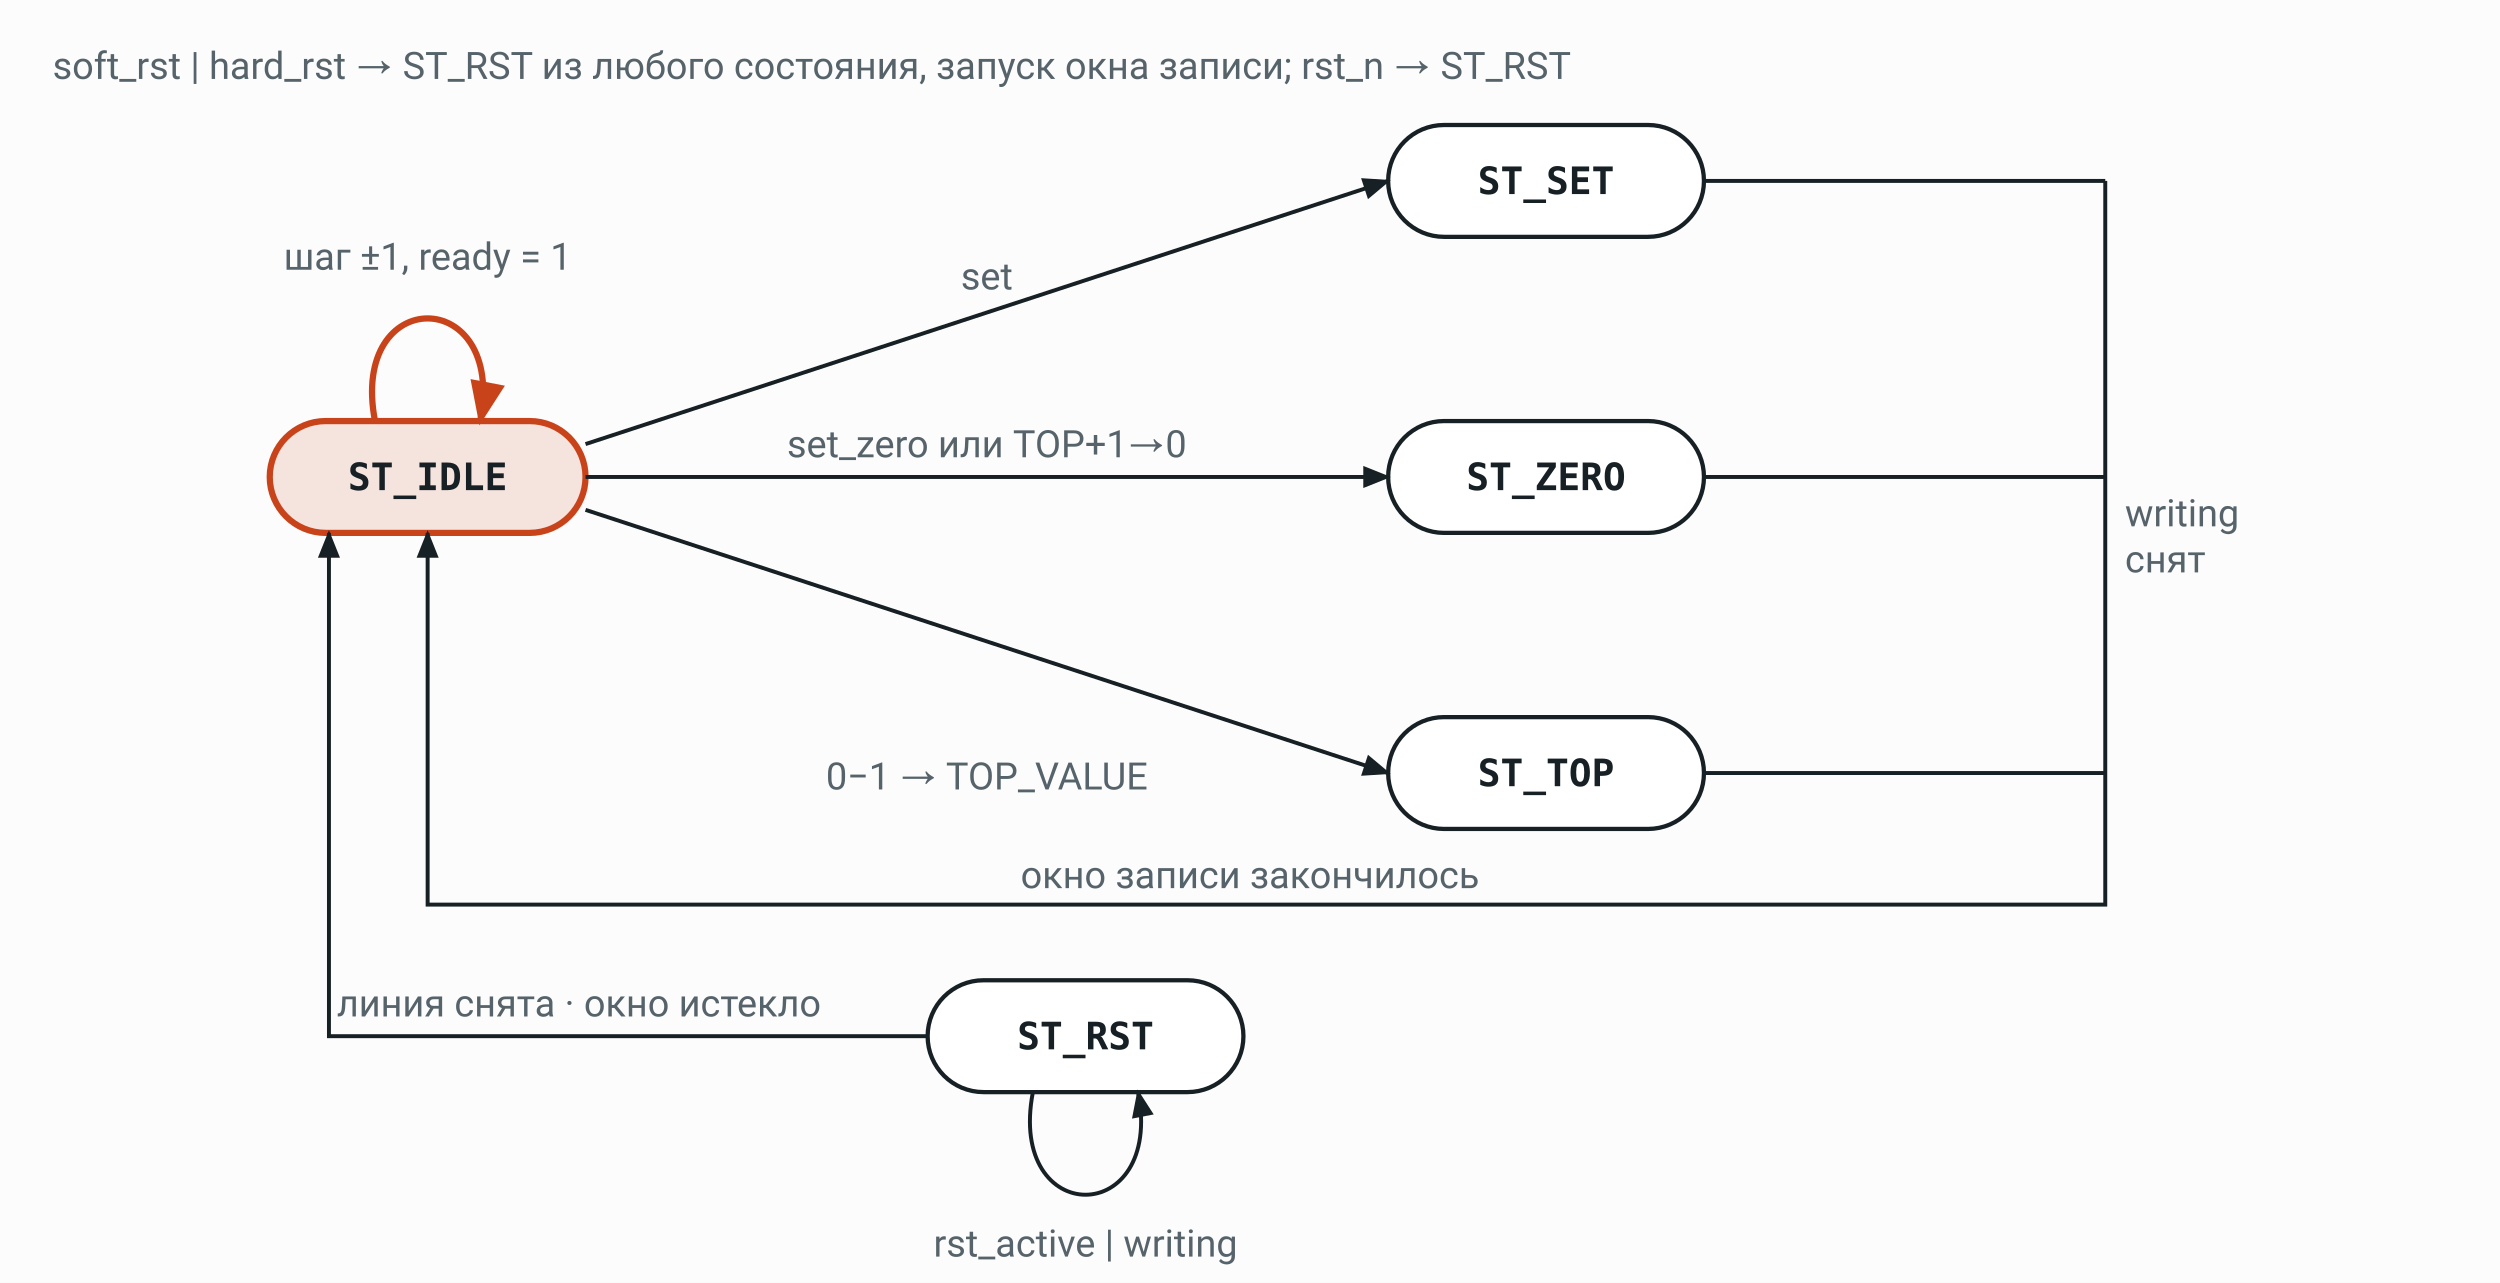
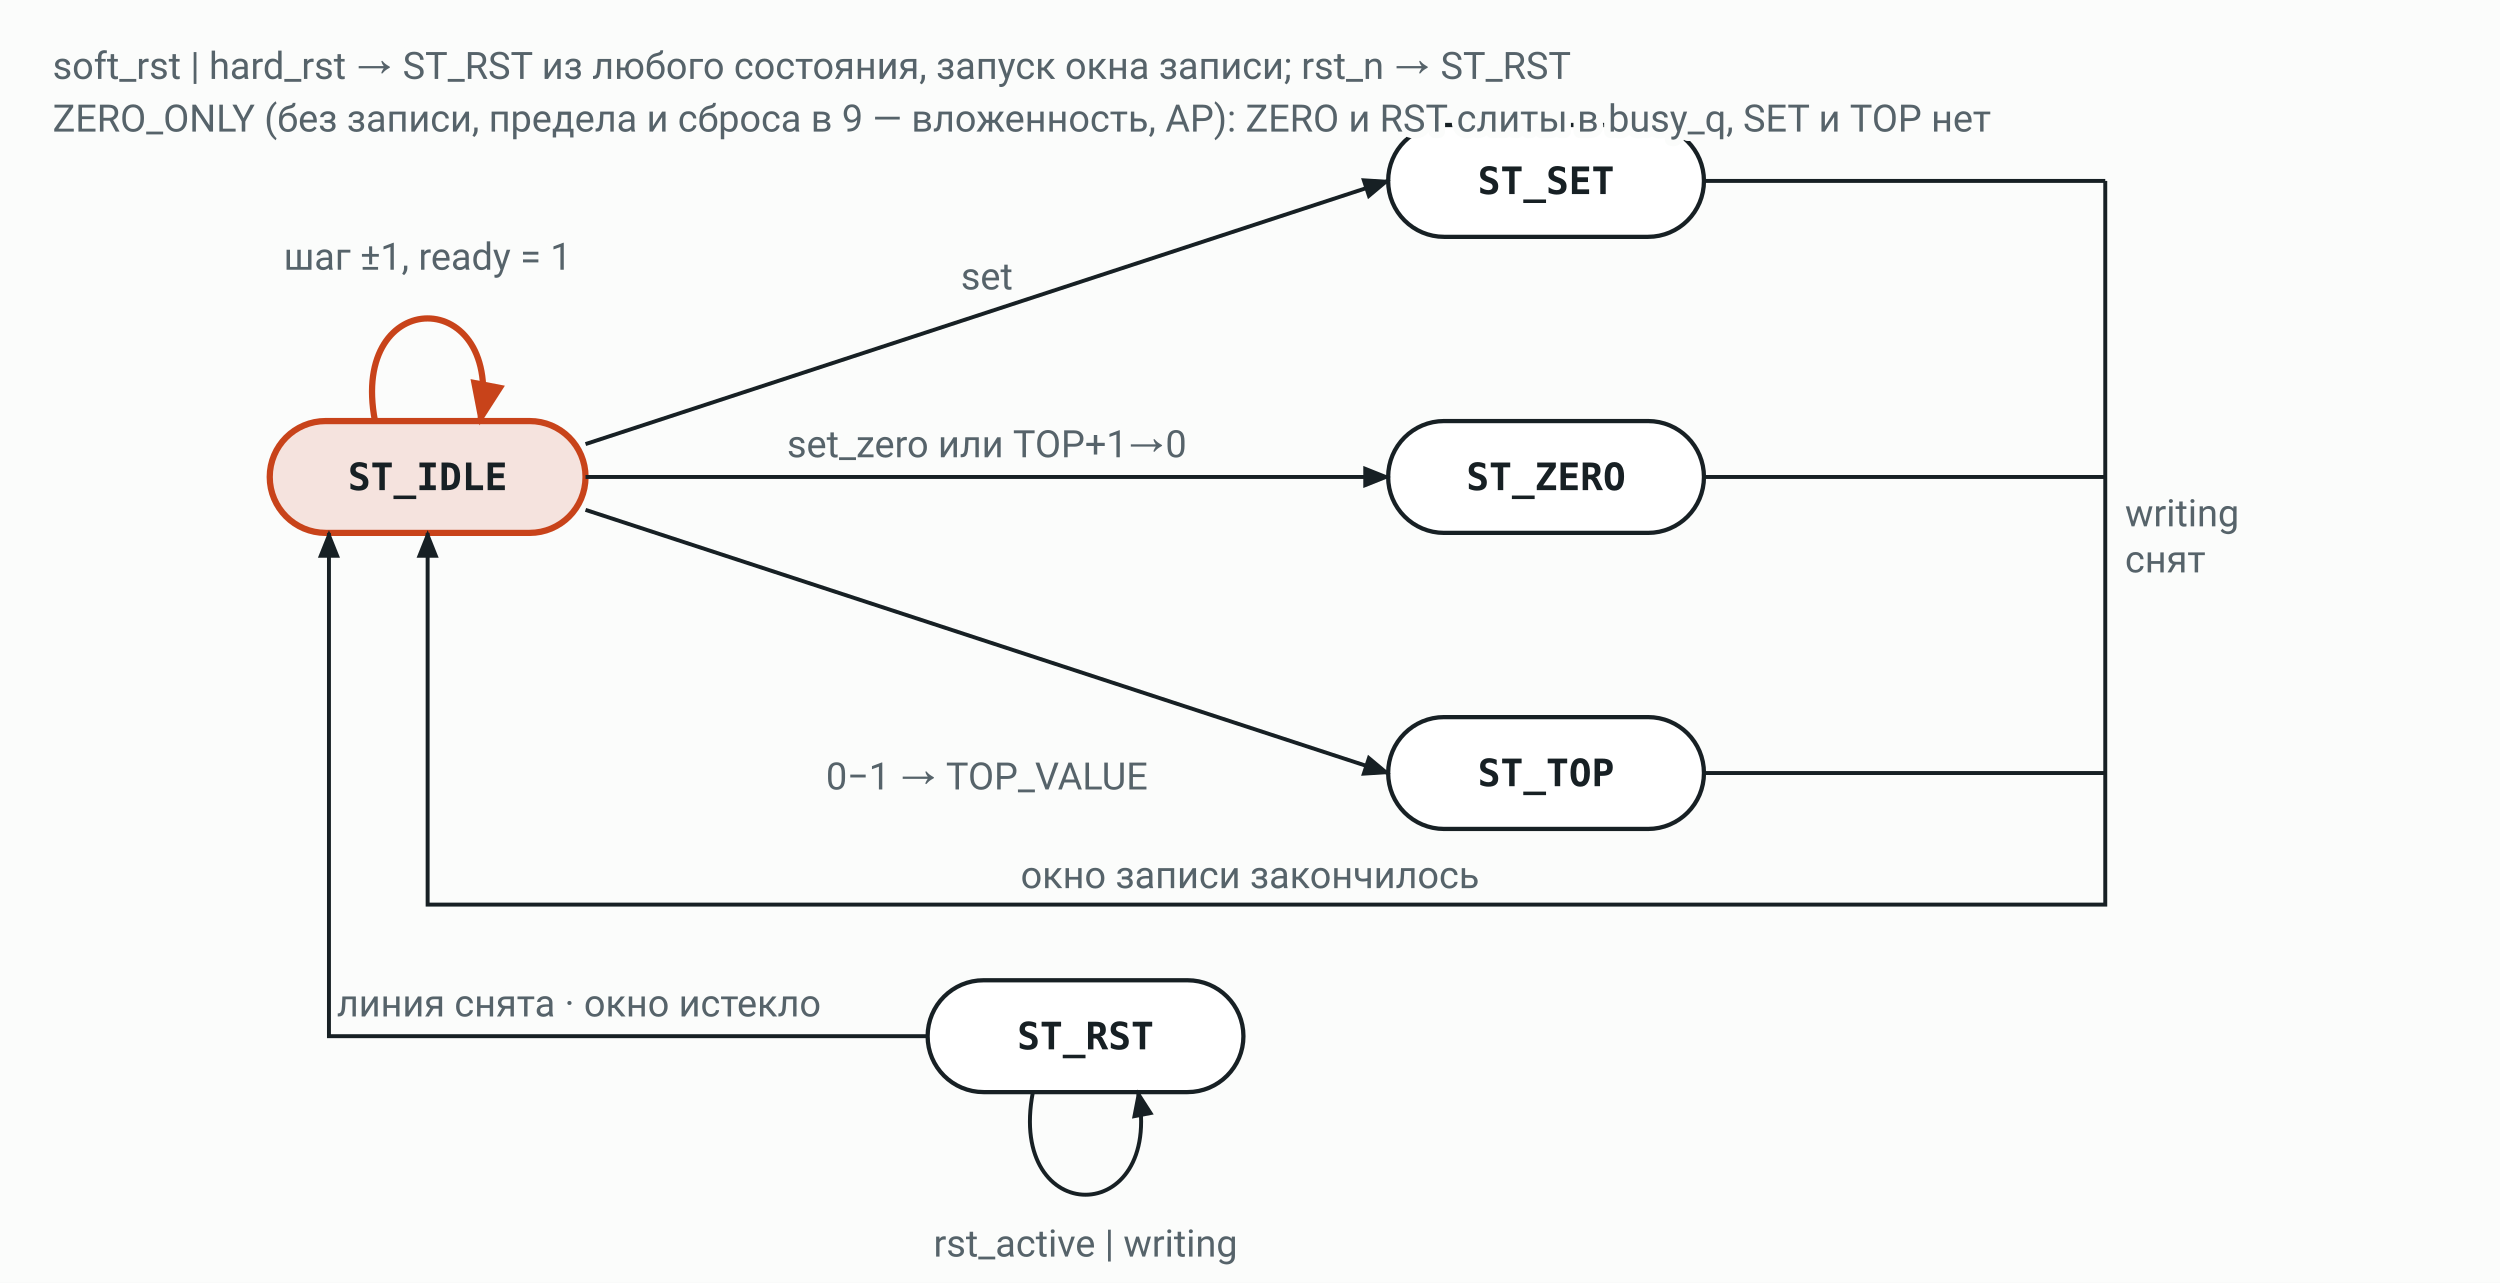
<svg xmlns="http://www.w3.org/2000/svg" viewBox="0 0 760 390" width="760" height="390" class="dg" role="img" aria-label="Автомат счётчика: шаг выполняется в состоянии IDLE без снятия ready, операции записи уходят в SET, ZERO или TOP на время окна записи, линии сброса — в RST до снятия линии и конца окна.">
  <style>
.dg { color: #172024; display: block; height: auto; color: #172024; }
.dg text { fill: currentColor; font-family: "PT Sans", "Segoe UI", Roboto, Helvetica, Arial, sans-serif; font-size: 11px; }
.dg .tt { font-family: "PT Sans Narrow", "Arial Narrow", "Roboto Condensed", Arial, sans-serif; font-weight: 700; font-size: 14px; letter-spacing: 0.02em; }
.dg .tm { font-family: "JetBrains Mono", "DejaVu Sans Mono", Consolas, "Liberation Mono", monospace; font-size: 10.5px; }
.dg .tl { fill: #56636a; font-size: 11.5px; }
.dg .tp { font-family: "JetBrains Mono", "DejaVu Sans Mono", Consolas, "Liberation Mono", monospace; font-size: 11px; }
.dg .tpi { font-family: "JetBrains Mono", "DejaVu Sans Mono", Consolas, "Liberation Mono", monospace; font-size: 10px; fill: #56636a; }
.dg .tn { fill: #56636a; font-size: 10.5px; }
.dg .tg { font-family: "JetBrains Mono", "DejaVu Sans Mono", Consolas, "Liberation Mono", monospace; font-size: 13px; font-weight: 700; }
.dg .ts { font-family: "JetBrains Mono", "DejaVu Sans Mono", Consolas, "Liberation Mono", monospace; font-size: 11.5px; font-weight: 600; }
.dg .tf { font-family: "PT Sans Narrow", "Arial Narrow", "Roboto Condensed", Arial, sans-serif; font-size: 13px; letter-spacing: 0.03em; fill: #56636a; }
.dg .tk { font-family: "PT Sans Narrow", "Arial Narrow", "Roboto Condensed", Arial, sans-serif; font-weight: 700; font-size: 14px; }
.dg .ti { font-family: "JetBrains Mono", "DejaVu Sans Mono", Consolas, "Liberation Mono", monospace; font-size: 8.5px; fill: #56636a; }
.dg .tnum { font-family: "JetBrains Mono", "DejaVu Sans Mono", Consolas, "Liberation Mono", monospace; font-size: 11px; font-weight: 700; fill: #c8431a; }
.dg .tacc { fill: #c8431a; font-weight: 700; font-size: 11.5px; }
.dg .blk { fill: #ffffff; stroke: currentColor; stroke-width: 1.2; }
.dg .blk-opt { fill: #ffffff; stroke: currentColor; stroke-width: 1.2; stroke-dasharray: 6 3; }
.dg .blk-acc { fill: rgba(200, 67, 26, 0.13); stroke: #c8431a; stroke-width: 1.6; }
.dg .frame { fill: none; stroke: #56636a; stroke-width: 1; stroke-dasharray: 2 4; }
.dg .w { fill: none; stroke: currentColor; stroke-width: 1.2; }
.dg .wd { fill: none; stroke: currentColor; stroke-width: 1.2; stroke-dasharray: 5 3; }
.dg .wacc { fill: none; stroke: #c8431a; stroke-width: 1.9; }
.dg .wbus { fill: none; stroke: currentColor; stroke-width: 3.2; }
.dg .wthin { fill: none; stroke: #56636a; stroke-width: 1; }
.dg .wv { fill: none; stroke: currentColor; stroke-width: 1.6; }
.dg .wvacc { fill: none; stroke: #c8431a; stroke-width: 2.1; }
.dg .grid { stroke: #c6cfcd; stroke-width: 1; }
.dg .ah { fill: currentColor; }
.dg .ahg { fill: #c8431a; }
.dg .ahw { fill: #a4126e; }
.dg .wwarn { fill: none; stroke: #a4126e; stroke-width: 1.8; stroke-dasharray: 6 3; }
.dg .twarn { fill: #a4126e; font-weight: 700; font-size: 11.5px; }
.dg .tl, .dg .tn, .dg .tacc, .dg .twarn { paint-order: stroke; stroke: #fbfcfb; stroke-width: 4px; stroke-linejoin: round; }
.dg .dot { fill: currentColor; }
.dg .dot-acc { fill: #c8431a; }
.dg .inv { fill: #ffffff; stroke: currentColor; stroke-width: 1.2; }
.dg .st { fill: #ffffff; stroke: currentColor; stroke-width: 1.3; }
.dg .st-acc { fill: rgba(200, 67, 26, 0.13); stroke: #c8431a; stroke-width: 1.9; }
.dg .st-dim { fill: #e3e9e8; stroke: #56636a; stroke-width: 1.1; stroke-dasharray: 4 3; }
.dg .anode { fill: #e3e9e8; stroke: #56636a; stroke-width: 1; }
.dg .kmain { fill: #ffffff; stroke: currentColor; stroke-width: 1.4; }
.dg .kga { fill: #ffffff; stroke: currentColor; stroke-width: 1.2; }
.dg .kgb { fill: #56636a; }
.dg .lit { fill: #c8431a; stroke: #c8431a; }
.dg .halo { fill: rgba(200, 67, 26, 0.13); }
.dg .tgt { fill: none; stroke: #c8431a; stroke-width: 1.3; stroke-dasharray: 3 3; }
.dg .seg { fill: #ffffff; stroke: currentColor; stroke-width: 1.1; }
.dg .seg-acc { fill: rgba(200, 67, 26, 0.13); stroke: #c8431a; stroke-width: 1.4; }
.dg .seg-off { fill: #e3e9e8; stroke: #56636a; stroke-width: 1; }
</style>
  <rect x="0" y="0" width="760" height="390" fill="#fbfcfb" />
  <defs>
    <marker id="cntfsm-a" viewBox="0 0 10 10" refX="9" refY="5" markerWidth="7" markerHeight="7" orient="auto-start-reverse">
      <path d="M0,1 L10,5 L0,9 z" fill="#172024" stroke="none" stroke-width="0" class="ah" />
    </marker>
    <marker id="cntfsm-ag" viewBox="0 0 10 10" refX="9" refY="5" markerWidth="7" markerHeight="7" orient="auto-start-reverse">
      <path d="M0,1 L10,5 L0,9 z" fill="#c8431a" stroke="none" stroke-width="0" class="ahg" />
    </marker>
    <marker id="cntfsm-aw" viewBox="0 0 10 10" refX="9" refY="5" markerWidth="7" markerHeight="7" orient="auto-start-reverse">
      <path d="M0,1 L10,5 L0,9 z" fill="#a4126e" stroke="none" stroke-width="0" class="ahw" />
    </marker>
  </defs>
  <g transform="translate(0,0)">
    <rect x="82" y="128" width="96" height="34" rx="17" fill="#f5ddd3" stroke="#c8431a" stroke-width="1.9" class="st-acc" />
    <text x="130" y="149" fill="#172024" font-size="11" font-family="sans-serif" class="ts" text-anchor="middle">ST_IDLE</text>
    <rect x="422" y="38" width="96" height="34" rx="17" fill="#ffffff" stroke="#172024" stroke-width="1.3" class="st" />
    <text x="470" y="59" fill="#172024" font-size="11" font-family="sans-serif" class="ts" text-anchor="middle">ST_SET</text>
    <rect x="422" y="128" width="96" height="34" rx="17" fill="#ffffff" stroke="#172024" stroke-width="1.3" class="st" />
    <text x="470" y="149" fill="#172024" font-size="11" font-family="sans-serif" class="ts" text-anchor="middle">ST_ZERO</text>
    <rect x="422" y="218" width="96" height="34" rx="17" fill="#ffffff" stroke="#172024" stroke-width="1.3" class="st" />
    <text x="470" y="239" fill="#172024" font-size="11" font-family="sans-serif" class="ts" text-anchor="middle">ST_TOP</text>
    <path d="M114,128 C106,86.4 154,86.4 146,128" fill="none" stroke="#c8431a" stroke-width="1.9" class="wacc" marker-end="url(#cntfsm-ag)" />
    <text x="130" y="82" fill="#56636a" font-size="11" font-family="sans-serif" class="tl" text-anchor="middle">шаг ±1, ready = 1</text>
    <polyline points="178,135 422,55" fill="none" stroke="#172024" stroke-width="1.2" class="w" marker-end="url(#cntfsm-a)" />
    <text x="300" y="88" fill="#56636a" font-size="11" font-family="sans-serif" class="tl" text-anchor="middle">set</text>
    <polyline points="178,145 422,145" fill="none" stroke="#172024" stroke-width="1.2" class="w" marker-end="url(#cntfsm-a)" />
    <text x="300" y="139" fill="#56636a" font-size="11" font-family="sans-serif" class="tl" text-anchor="middle">set_zero или TOP+1→0</text>
    <polyline points="178,155 422,235" fill="none" stroke="#172024" stroke-width="1.2" class="w" marker-end="url(#cntfsm-a)" />
    <text x="300" y="240" fill="#56636a" font-size="11" font-family="sans-serif" class="tl" text-anchor="middle">0−1 → TOP_VALUE</text>
    <polyline points="518,55 640,55" fill="none" stroke="#172024" stroke-width="1.2" class="w" />
    <polyline points="518,145 640,145" fill="none" stroke="#172024" stroke-width="1.2" class="w" />
    <polyline points="518,235 640,235" fill="none" stroke="#172024" stroke-width="1.2" class="w" />
    <polyline points="640,55 640,275 130,275 130,162" fill="none" stroke="#172024" stroke-width="1.2" class="w" marker-end="url(#cntfsm-a)" />
    <text x="646" y="160" fill="#56636a" font-size="11" font-family="sans-serif" class="tl" text-anchor="start">writing</text>
    <text x="646" y="174" fill="#56636a" font-size="11" font-family="sans-serif" class="tl" text-anchor="start">снят</text>
    <text x="380" y="270" fill="#56636a" font-size="11" font-family="sans-serif" class="tl" text-anchor="middle">окно записи закончилось</text>
    <rect x="282" y="298" width="96" height="34" rx="17" fill="#ffffff" stroke="#172024" stroke-width="1.3" class="st" />
    <text x="330" y="319" fill="#172024" font-size="11" font-family="sans-serif" class="ts" text-anchor="middle">ST_RST</text>
    <polyline points="282,315 100,315 100,162" fill="none" stroke="#172024" stroke-width="1.2" class="w" marker-end="url(#cntfsm-a)" />
    <text x="176" y="309" fill="#56636a" font-size="11" font-family="sans-serif" class="tl" text-anchor="middle">линия снята · окно истекло</text>
    <path d="M314,332 C306,373.6 354,373.6 346,332" fill="none" stroke="#172024" stroke-width="1.2" class="w" marker-end="url(#cntfsm-a)" />
    <text x="330" y="382" fill="#56636a" font-size="11" font-family="sans-serif" class="tl" text-anchor="middle">rst_active | writing</text>
    <text x="16" y="24" fill="#56636a" font-size="11" font-family="sans-serif" class="tl" text-anchor="start">soft_rst | hard_rst → ST_RST из любого состояния, запуск окна записи; rst_n → ST_RST</text>
+     <text x="16" y="40" fill="#56636a" font-size="11" font-family="sans-serif" class="tl" text-anchor="start">ZERO_ONLY (без записи, предела и сброса в 9 — вложенность, AP): ZERO и RST слиты в busy_q, SET и TOP нет</text>
  </g>
</svg>
